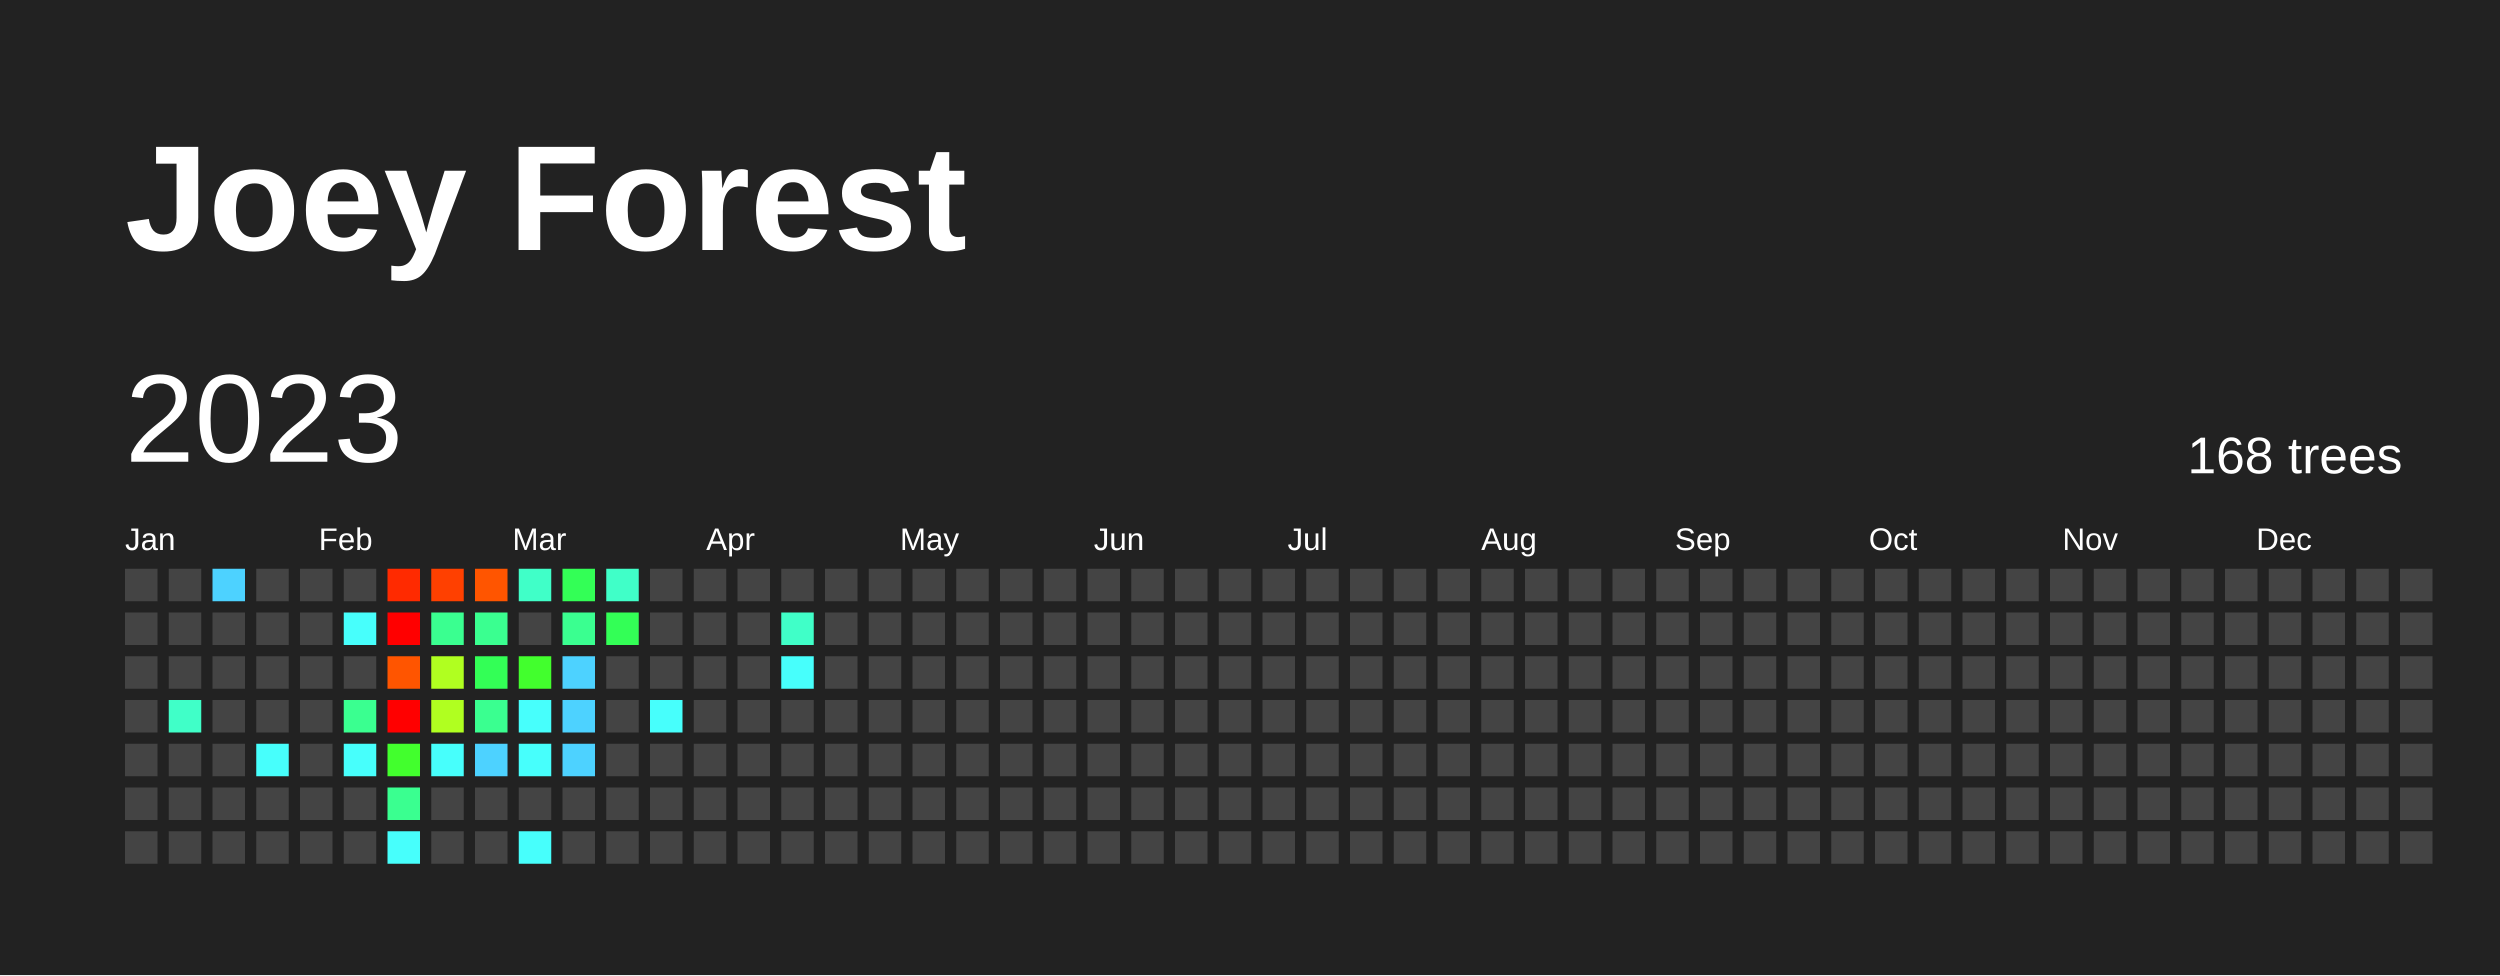
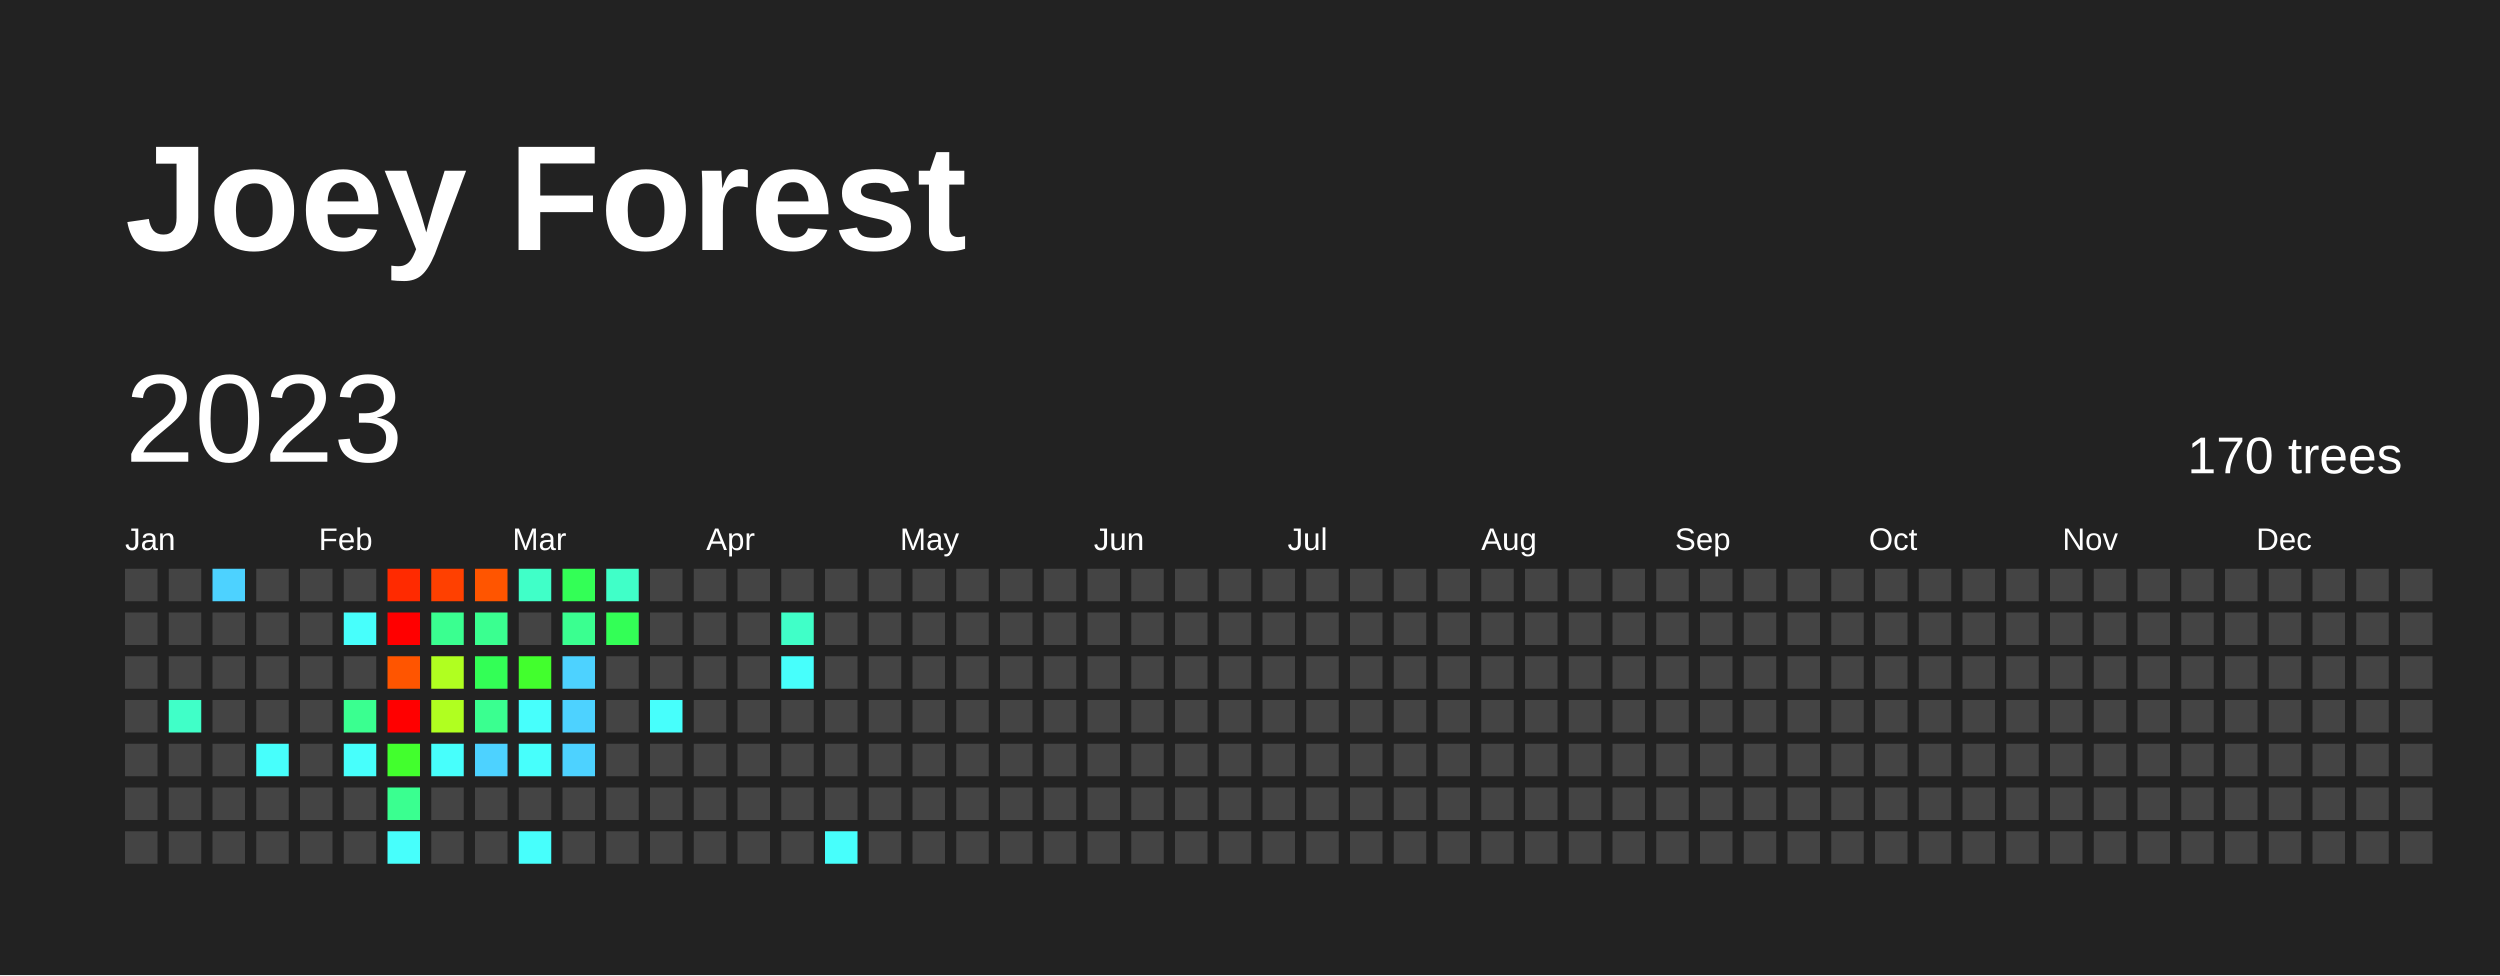
<svg xmlns="http://www.w3.org/2000/svg" baseProfile="full" height="78mm" version="1.1" viewBox="0,0,200,78" width="200mm">
  <defs />
  <rect fill="#222222" height="78" width="200" x="0" y="0" />
  <text fill="#FFFFFF" style="font-size:12px; font-family:Arial; font-weight:bold;" x="10" y="20">Joey Forest</text>
  <text dominant-baseline="hanging" fill="#FFFFFF" style="font-size:10.0px; font-family:Arial;" x="10" y="30">2023</text>
-   <text dominant-baseline="hanging" fill="#FFFFFF" style="font-size:4.125px; font-family:Arial;" x="175" y="35">168 trees</text>
+   <text dominant-baseline="hanging" fill="#FFFFFF" style="font-size:4.125px; font-family:Arial;" x="175" y="35">170 trees</text>
  <text fill="#FFFFFF" style="font-size:2.5px; font-family:Arial" x="10.0" y="44">Jan</text>
  <text fill="#FFFFFF" style="font-size:2.5px; font-family:Arial" x="25.5" y="44">Feb</text>
  <text fill="#FFFFFF" style="font-size:2.5px; font-family:Arial" x="41.0" y="44">Mar</text>
  <text fill="#FFFFFF" style="font-size:2.5px; font-family:Arial" x="56.5" y="44">Apr</text>
  <text fill="#FFFFFF" style="font-size:2.5px; font-family:Arial" x="72.0" y="44">May</text>
  <text fill="#FFFFFF" style="font-size:2.5px; font-family:Arial" x="87.5" y="44">Jun</text>
  <text fill="#FFFFFF" style="font-size:2.5px; font-family:Arial" x="103.0" y="44">Jul</text>
  <text fill="#FFFFFF" style="font-size:2.5px; font-family:Arial" x="118.5" y="44">Aug</text>
  <text fill="#FFFFFF" style="font-size:2.5px; font-family:Arial" x="134.0" y="44">Sep</text>
  <text fill="#FFFFFF" style="font-size:2.5px; font-family:Arial" x="149.5" y="44">Oct</text>
  <text fill="#FFFFFF" style="font-size:2.5px; font-family:Arial" x="165.0" y="44">Nov</text>
  <text fill="#FFFFFF" style="font-size:2.5px; font-family:Arial" x="180.5" y="44">Dec</text>
  <rect fill="#444444" height="2.6" width="2.6" x="10.0" y="45.5" />
  <rect fill="#444444" height="2.6" width="2.6" x="10.0" y="49.0" />
  <rect fill="#444444" height="2.6" width="2.6" x="10.0" y="52.5" />
  <rect fill="#444444" height="2.6" width="2.6" x="10.0" y="56.0" />
  <rect fill="#444444" height="2.6" width="2.6" x="10.0" y="59.5" />
  <rect fill="#444444" height="2.6" width="2.6" x="10.0" y="63.0" />
  <rect fill="#444444" height="2.6" width="2.6" x="10.0" y="66.5" />
  <rect fill="#444444" height="2.6" width="2.6" x="13.5" y="45.5" />
  <rect fill="#444444" height="2.6" width="2.6" x="13.5" y="49.0" />
  <rect fill="#444444" height="2.6" width="2.6" x="13.5" y="52.5" />
  <rect fill="#40ffc8" height="2.6" width="2.6" x="13.5" y="56.0" />
  <rect fill="#444444" height="2.6" width="2.6" x="13.5" y="59.5" />
  <rect fill="#444444" height="2.6" width="2.6" x="13.5" y="63.0" />
  <rect fill="#444444" height="2.6" width="2.6" x="13.5" y="66.5" />
  <rect fill="#4dd2ff" height="2.6" width="2.6" x="17.0" y="45.5" />
  <rect fill="#444444" height="2.6" width="2.6" x="17.0" y="49.0" />
  <rect fill="#444444" height="2.6" width="2.6" x="17.0" y="52.5" />
  <rect fill="#444444" height="2.6" width="2.6" x="17.0" y="56.0" />
  <rect fill="#444444" height="2.6" width="2.6" x="17.0" y="59.5" />
  <rect fill="#444444" height="2.6" width="2.6" x="17.0" y="63.0" />
  <rect fill="#444444" height="2.6" width="2.6" x="17.0" y="66.5" />
  <rect fill="#444444" height="2.6" width="2.6" x="20.5" y="45.5" />
  <rect fill="#444444" height="2.6" width="2.6" x="20.5" y="49.0" />
  <rect fill="#444444" height="2.6" width="2.6" x="20.5" y="52.5" />
  <rect fill="#444444" height="2.6" width="2.6" x="20.5" y="56.0" />
  <rect fill="#47fffc" height="2.6" width="2.6" x="20.5" y="59.5" />
  <rect fill="#444444" height="2.6" width="2.6" x="20.5" y="63.0" />
  <rect fill="#444444" height="2.6" width="2.6" x="20.5" y="66.5" />
  <rect fill="#444444" height="2.6" width="2.6" x="24.0" y="45.5" />
  <rect fill="#444444" height="2.6" width="2.6" x="24.0" y="49.0" />
  <rect fill="#444444" height="2.6" width="2.6" x="24.0" y="52.5" />
  <rect fill="#444444" height="2.6" width="2.6" x="24.0" y="56.0" />
  <rect fill="#444444" height="2.6" width="2.6" x="24.0" y="59.5" />
  <rect fill="#444444" height="2.6" width="2.6" x="24.0" y="63.0" />
  <rect fill="#444444" height="2.6" width="2.6" x="24.0" y="66.5" />
  <rect fill="#444444" height="2.6" width="2.6" x="27.5" y="45.5" />
  <rect fill="#47fffc" height="2.6" width="2.6" x="27.5" y="49.0" />
  <rect fill="#444444" height="2.6" width="2.6" x="27.5" y="52.5" />
  <rect fill="#3aff90" height="2.6" width="2.6" x="27.5" y="56.0" />
  <rect fill="#47fffc" height="2.6" width="2.6" x="27.5" y="59.5" />
  <rect fill="#444444" height="2.6" width="2.6" x="27.5" y="63.0" />
  <rect fill="#444444" height="2.6" width="2.6" x="27.5" y="66.5" />
  <rect fill="#ff2a00" height="2.6" width="2.6" x="31.0" y="45.5" />
  <rect fill="red" height="2.6" width="2.6" x="31.0" y="49.0" />
  <rect fill="#ff5500" height="2.6" width="2.6" x="31.0" y="52.5" />
  <rect fill="red" height="2.6" width="2.6" x="31.0" y="56.0" />
  <rect fill="#42ff2d" height="2.6" width="2.6" x="31.0" y="59.5" />
  <rect fill="#3aff90" height="2.6" width="2.6" x="31.0" y="63.0" />
  <rect fill="#47fffc" height="2.6" width="2.6" x="31.0" y="66.5" />
  <rect fill="#ff4000" height="2.6" width="2.6" x="34.5" y="45.5" />
  <rect fill="#3aff90" height="2.6" width="2.6" x="34.5" y="49.0" />
  <rect fill="#b0ff20" height="2.6" width="2.6" x="34.5" y="52.5" />
  <rect fill="#b0ff20" height="2.6" width="2.6" x="34.5" y="56.0" />
  <rect fill="#47fffc" height="2.6" width="2.6" x="34.5" y="59.5" />
  <rect fill="#444444" height="2.6" width="2.6" x="34.5" y="63.0" />
  <rect fill="#444444" height="2.6" width="2.6" x="34.5" y="66.5" />
  <rect fill="#ff5500" height="2.6" width="2.6" x="38.0" y="45.5" />
  <rect fill="#3aff90" height="2.6" width="2.6" x="38.0" y="49.0" />
  <rect fill="#33ff56" height="2.6" width="2.6" x="38.0" y="52.5" />
  <rect fill="#3aff90" height="2.6" width="2.6" x="38.0" y="56.0" />
  <rect fill="#4dd2ff" height="2.6" width="2.6" x="38.0" y="59.5" />
  <rect fill="#444444" height="2.6" width="2.6" x="38.0" y="63.0" />
  <rect fill="#444444" height="2.6" width="2.6" x="38.0" y="66.5" />
  <rect fill="#40ffc8" height="2.6" width="2.6" x="41.5" y="45.5" />
  <rect fill="#444444" height="2.6" width="2.6" x="41.5" y="49.0" />
  <rect fill="#42ff2d" height="2.6" width="2.6" x="41.5" y="52.5" />
  <rect fill="#47fffc" height="2.6" width="2.6" x="41.5" y="56.0" />
  <rect fill="#47fffc" height="2.6" width="2.6" x="41.5" y="59.5" />
  <rect fill="#444444" height="2.6" width="2.6" x="41.5" y="63.0" />
  <rect fill="#47fffc" height="2.6" width="2.6" x="41.5" y="66.5" />
  <rect fill="#33ff56" height="2.6" width="2.6" x="45.0" y="45.5" />
  <rect fill="#3aff90" height="2.6" width="2.6" x="45.0" y="49.0" />
  <rect fill="#4dd2ff" height="2.6" width="2.6" x="45.0" y="52.5" />
  <rect fill="#4dd2ff" height="2.6" width="2.6" x="45.0" y="56.0" />
  <rect fill="#4dd2ff" height="2.6" width="2.6" x="45.0" y="59.5" />
  <rect fill="#444444" height="2.6" width="2.6" x="45.0" y="63.0" />
  <rect fill="#444444" height="2.6" width="2.6" x="45.0" y="66.5" />
  <rect fill="#40ffc8" height="2.6" width="2.6" x="48.5" y="45.5" />
  <rect fill="#33ff56" height="2.6" width="2.6" x="48.5" y="49.0" />
  <rect fill="#444444" height="2.6" width="2.6" x="48.5" y="52.5" />
  <rect fill="#444444" height="2.6" width="2.6" x="48.5" y="56.0" />
  <rect fill="#444444" height="2.6" width="2.6" x="48.5" y="59.5" />
  <rect fill="#444444" height="2.6" width="2.6" x="48.5" y="63.0" />
  <rect fill="#444444" height="2.6" width="2.6" x="48.5" y="66.5" />
  <rect fill="#444444" height="2.6" width="2.6" x="52.0" y="45.5" />
  <rect fill="#444444" height="2.6" width="2.6" x="52.0" y="49.0" />
  <rect fill="#444444" height="2.6" width="2.6" x="52.0" y="52.5" />
  <rect fill="#47fffc" height="2.6" width="2.6" x="52.0" y="56.0" />
  <rect fill="#444444" height="2.6" width="2.6" x="52.0" y="59.5" />
  <rect fill="#444444" height="2.6" width="2.6" x="52.0" y="63.0" />
  <rect fill="#444444" height="2.6" width="2.6" x="52.0" y="66.5" />
  <rect fill="#444444" height="2.6" width="2.6" x="55.5" y="45.5" />
  <rect fill="#444444" height="2.6" width="2.6" x="55.5" y="49.0" />
  <rect fill="#444444" height="2.6" width="2.6" x="55.5" y="52.5" />
  <rect fill="#444444" height="2.6" width="2.6" x="55.5" y="56.0" />
  <rect fill="#444444" height="2.6" width="2.6" x="55.5" y="59.5" />
  <rect fill="#444444" height="2.6" width="2.6" x="55.5" y="63.0" />
  <rect fill="#444444" height="2.6" width="2.6" x="55.5" y="66.5" />
  <rect fill="#444444" height="2.6" width="2.6" x="59.0" y="45.5" />
  <rect fill="#444444" height="2.6" width="2.6" x="59.0" y="49.0" />
  <rect fill="#444444" height="2.6" width="2.6" x="59.0" y="52.5" />
  <rect fill="#444444" height="2.6" width="2.6" x="59.0" y="56.0" />
  <rect fill="#444444" height="2.6" width="2.6" x="59.0" y="59.5" />
  <rect fill="#444444" height="2.6" width="2.6" x="59.0" y="63.0" />
  <rect fill="#444444" height="2.6" width="2.6" x="59.0" y="66.5" />
  <rect fill="#444444" height="2.6" width="2.6" x="62.5" y="45.5" />
  <rect fill="#40ffc8" height="2.6" width="2.6" x="62.5" y="49.0" />
  <rect fill="#47fffc" height="2.6" width="2.6" x="62.5" y="52.5" />
  <rect fill="#444444" height="2.6" width="2.6" x="62.5" y="56.0" />
  <rect fill="#444444" height="2.6" width="2.6" x="62.5" y="59.5" />
  <rect fill="#444444" height="2.6" width="2.6" x="62.5" y="63.0" />
  <rect fill="#444444" height="2.6" width="2.6" x="62.5" y="66.5" />
  <rect fill="#444444" height="2.6" width="2.6" x="66.0" y="45.5" />
  <rect fill="#444444" height="2.6" width="2.6" x="66.0" y="49.0" />
  <rect fill="#444444" height="2.6" width="2.6" x="66.0" y="52.5" />
  <rect fill="#444444" height="2.6" width="2.6" x="66.0" y="56.0" />
  <rect fill="#444444" height="2.6" width="2.6" x="66.0" y="59.5" />
  <rect fill="#444444" height="2.6" width="2.6" x="66.0" y="63.0" />
-   <rect fill="#444444" height="2.6" width="2.6" x="66.0" y="66.5" />
+   <rect fill="#47fffc" height="2.6" width="2.6" x="66.0" y="66.5" />
  <rect fill="#444444" height="2.6" width="2.6" x="69.5" y="45.5" />
  <rect fill="#444444" height="2.6" width="2.6" x="69.5" y="49.0" />
  <rect fill="#444444" height="2.6" width="2.6" x="69.5" y="52.5" />
  <rect fill="#444444" height="2.6" width="2.6" x="69.5" y="56.0" />
  <rect fill="#444444" height="2.6" width="2.6" x="69.5" y="59.5" />
  <rect fill="#444444" height="2.6" width="2.6" x="69.5" y="63.0" />
  <rect fill="#444444" height="2.6" width="2.6" x="69.5" y="66.5" />
  <rect fill="#444444" height="2.6" width="2.6" x="73.0" y="45.5" />
  <rect fill="#444444" height="2.6" width="2.6" x="73.0" y="49.0" />
  <rect fill="#444444" height="2.6" width="2.6" x="73.0" y="52.5" />
  <rect fill="#444444" height="2.6" width="2.6" x="73.0" y="56.0" />
  <rect fill="#444444" height="2.6" width="2.6" x="73.0" y="59.5" />
  <rect fill="#444444" height="2.6" width="2.6" x="73.0" y="63.0" />
  <rect fill="#444444" height="2.6" width="2.6" x="73.0" y="66.5" />
  <rect fill="#444444" height="2.6" width="2.6" x="76.5" y="45.5" />
  <rect fill="#444444" height="2.6" width="2.6" x="76.5" y="49.0" />
  <rect fill="#444444" height="2.6" width="2.6" x="76.5" y="52.5" />
  <rect fill="#444444" height="2.6" width="2.6" x="76.5" y="56.0" />
  <rect fill="#444444" height="2.6" width="2.6" x="76.5" y="59.5" />
  <rect fill="#444444" height="2.6" width="2.6" x="76.5" y="63.0" />
  <rect fill="#444444" height="2.6" width="2.6" x="76.5" y="66.5" />
  <rect fill="#444444" height="2.6" width="2.6" x="80.0" y="45.5" />
  <rect fill="#444444" height="2.6" width="2.6" x="80.0" y="49.0" />
  <rect fill="#444444" height="2.6" width="2.6" x="80.0" y="52.5" />
  <rect fill="#444444" height="2.6" width="2.6" x="80.0" y="56.0" />
  <rect fill="#444444" height="2.6" width="2.6" x="80.0" y="59.5" />
  <rect fill="#444444" height="2.6" width="2.6" x="80.0" y="63.0" />
  <rect fill="#444444" height="2.6" width="2.6" x="80.0" y="66.5" />
  <rect fill="#444444" height="2.6" width="2.6" x="83.5" y="45.5" />
  <rect fill="#444444" height="2.6" width="2.6" x="83.5" y="49.0" />
  <rect fill="#444444" height="2.6" width="2.6" x="83.5" y="52.5" />
  <rect fill="#444444" height="2.6" width="2.6" x="83.5" y="56.0" />
  <rect fill="#444444" height="2.6" width="2.6" x="83.5" y="59.5" />
  <rect fill="#444444" height="2.6" width="2.6" x="83.5" y="63.0" />
  <rect fill="#444444" height="2.6" width="2.6" x="83.5" y="66.5" />
  <rect fill="#444444" height="2.6" width="2.6" x="87.0" y="45.5" />
  <rect fill="#444444" height="2.6" width="2.6" x="87.0" y="49.0" />
  <rect fill="#444444" height="2.6" width="2.6" x="87.0" y="52.5" />
  <rect fill="#444444" height="2.6" width="2.6" x="87.0" y="56.0" />
  <rect fill="#444444" height="2.6" width="2.6" x="87.0" y="59.5" />
  <rect fill="#444444" height="2.6" width="2.6" x="87.0" y="63.0" />
  <rect fill="#444444" height="2.6" width="2.6" x="87.0" y="66.5" />
  <rect fill="#444444" height="2.6" width="2.6" x="90.5" y="45.5" />
  <rect fill="#444444" height="2.6" width="2.6" x="90.5" y="49.0" />
  <rect fill="#444444" height="2.6" width="2.6" x="90.5" y="52.5" />
  <rect fill="#444444" height="2.6" width="2.6" x="90.5" y="56.0" />
  <rect fill="#444444" height="2.6" width="2.6" x="90.5" y="59.5" />
  <rect fill="#444444" height="2.6" width="2.6" x="90.5" y="63.0" />
  <rect fill="#444444" height="2.6" width="2.6" x="90.5" y="66.5" />
  <rect fill="#444444" height="2.6" width="2.6" x="94.0" y="45.5" />
  <rect fill="#444444" height="2.6" width="2.6" x="94.0" y="49.0" />
  <rect fill="#444444" height="2.6" width="2.6" x="94.0" y="52.5" />
  <rect fill="#444444" height="2.6" width="2.6" x="94.0" y="56.0" />
  <rect fill="#444444" height="2.6" width="2.6" x="94.0" y="59.5" />
  <rect fill="#444444" height="2.6" width="2.6" x="94.0" y="63.0" />
  <rect fill="#444444" height="2.6" width="2.6" x="94.0" y="66.5" />
  <rect fill="#444444" height="2.6" width="2.6" x="97.5" y="45.5" />
  <rect fill="#444444" height="2.6" width="2.6" x="97.5" y="49.0" />
  <rect fill="#444444" height="2.6" width="2.6" x="97.5" y="52.5" />
  <rect fill="#444444" height="2.6" width="2.6" x="97.5" y="56.0" />
  <rect fill="#444444" height="2.6" width="2.6" x="97.5" y="59.5" />
  <rect fill="#444444" height="2.6" width="2.6" x="97.5" y="63.0" />
  <rect fill="#444444" height="2.6" width="2.6" x="97.5" y="66.5" />
  <rect fill="#444444" height="2.6" width="2.6" x="101.0" y="45.5" />
  <rect fill="#444444" height="2.6" width="2.6" x="101.0" y="49.0" />
  <rect fill="#444444" height="2.6" width="2.6" x="101.0" y="52.5" />
  <rect fill="#444444" height="2.6" width="2.6" x="101.0" y="56.0" />
  <rect fill="#444444" height="2.6" width="2.6" x="101.0" y="59.5" />
  <rect fill="#444444" height="2.6" width="2.6" x="101.0" y="63.0" />
  <rect fill="#444444" height="2.6" width="2.6" x="101.0" y="66.5" />
  <rect fill="#444444" height="2.6" width="2.6" x="104.5" y="45.5" />
  <rect fill="#444444" height="2.6" width="2.6" x="104.5" y="49.0" />
  <rect fill="#444444" height="2.6" width="2.6" x="104.5" y="52.5" />
  <rect fill="#444444" height="2.6" width="2.6" x="104.5" y="56.0" />
  <rect fill="#444444" height="2.6" width="2.6" x="104.5" y="59.5" />
  <rect fill="#444444" height="2.6" width="2.6" x="104.5" y="63.0" />
  <rect fill="#444444" height="2.6" width="2.6" x="104.5" y="66.5" />
  <rect fill="#444444" height="2.6" width="2.6" x="108.0" y="45.5" />
  <rect fill="#444444" height="2.6" width="2.6" x="108.0" y="49.0" />
  <rect fill="#444444" height="2.6" width="2.6" x="108.0" y="52.5" />
  <rect fill="#444444" height="2.6" width="2.6" x="108.0" y="56.0" />
  <rect fill="#444444" height="2.6" width="2.6" x="108.0" y="59.5" />
  <rect fill="#444444" height="2.6" width="2.6" x="108.0" y="63.0" />
  <rect fill="#444444" height="2.6" width="2.6" x="108.0" y="66.5" />
  <rect fill="#444444" height="2.6" width="2.6" x="111.5" y="45.5" />
  <rect fill="#444444" height="2.6" width="2.6" x="111.5" y="49.0" />
  <rect fill="#444444" height="2.6" width="2.6" x="111.5" y="52.5" />
  <rect fill="#444444" height="2.6" width="2.6" x="111.5" y="56.0" />
  <rect fill="#444444" height="2.6" width="2.6" x="111.5" y="59.5" />
  <rect fill="#444444" height="2.6" width="2.6" x="111.5" y="63.0" />
  <rect fill="#444444" height="2.6" width="2.6" x="111.5" y="66.5" />
  <rect fill="#444444" height="2.6" width="2.6" x="115.0" y="45.5" />
  <rect fill="#444444" height="2.6" width="2.6" x="115.0" y="49.0" />
  <rect fill="#444444" height="2.6" width="2.6" x="115.0" y="52.5" />
  <rect fill="#444444" height="2.6" width="2.6" x="115.0" y="56.0" />
  <rect fill="#444444" height="2.6" width="2.6" x="115.0" y="59.5" />
  <rect fill="#444444" height="2.6" width="2.6" x="115.0" y="63.0" />
  <rect fill="#444444" height="2.6" width="2.6" x="115.0" y="66.5" />
  <rect fill="#444444" height="2.6" width="2.6" x="118.5" y="45.5" />
  <rect fill="#444444" height="2.6" width="2.6" x="118.5" y="49.0" />
  <rect fill="#444444" height="2.6" width="2.6" x="118.5" y="52.5" />
  <rect fill="#444444" height="2.6" width="2.6" x="118.5" y="56.0" />
  <rect fill="#444444" height="2.6" width="2.6" x="118.5" y="59.5" />
  <rect fill="#444444" height="2.6" width="2.6" x="118.5" y="63.0" />
  <rect fill="#444444" height="2.6" width="2.6" x="118.5" y="66.5" />
  <rect fill="#444444" height="2.6" width="2.6" x="122.0" y="45.5" />
  <rect fill="#444444" height="2.6" width="2.6" x="122.0" y="49.0" />
  <rect fill="#444444" height="2.6" width="2.6" x="122.0" y="52.5" />
  <rect fill="#444444" height="2.6" width="2.6" x="122.0" y="56.0" />
  <rect fill="#444444" height="2.6" width="2.6" x="122.0" y="59.5" />
  <rect fill="#444444" height="2.6" width="2.6" x="122.0" y="63.0" />
  <rect fill="#444444" height="2.6" width="2.6" x="122.0" y="66.5" />
  <rect fill="#444444" height="2.6" width="2.6" x="125.5" y="45.5" />
  <rect fill="#444444" height="2.6" width="2.6" x="125.5" y="49.0" />
  <rect fill="#444444" height="2.6" width="2.6" x="125.5" y="52.5" />
  <rect fill="#444444" height="2.6" width="2.6" x="125.5" y="56.0" />
  <rect fill="#444444" height="2.6" width="2.6" x="125.5" y="59.5" />
  <rect fill="#444444" height="2.6" width="2.6" x="125.5" y="63.0" />
  <rect fill="#444444" height="2.6" width="2.6" x="125.5" y="66.5" />
  <rect fill="#444444" height="2.6" width="2.6" x="129.0" y="45.5" />
  <rect fill="#444444" height="2.6" width="2.6" x="129.0" y="49.0" />
  <rect fill="#444444" height="2.6" width="2.6" x="129.0" y="52.5" />
  <rect fill="#444444" height="2.6" width="2.6" x="129.0" y="56.0" />
  <rect fill="#444444" height="2.6" width="2.6" x="129.0" y="59.5" />
  <rect fill="#444444" height="2.6" width="2.6" x="129.0" y="63.0" />
  <rect fill="#444444" height="2.6" width="2.6" x="129.0" y="66.5" />
  <rect fill="#444444" height="2.6" width="2.6" x="132.5" y="45.5" />
  <rect fill="#444444" height="2.6" width="2.6" x="132.5" y="49.0" />
  <rect fill="#444444" height="2.6" width="2.6" x="132.5" y="52.5" />
  <rect fill="#444444" height="2.6" width="2.6" x="132.5" y="56.0" />
  <rect fill="#444444" height="2.6" width="2.6" x="132.5" y="59.5" />
  <rect fill="#444444" height="2.6" width="2.6" x="132.5" y="63.0" />
  <rect fill="#444444" height="2.6" width="2.6" x="132.5" y="66.5" />
  <rect fill="#444444" height="2.6" width="2.6" x="136.0" y="45.5" />
  <rect fill="#444444" height="2.6" width="2.6" x="136.0" y="49.0" />
  <rect fill="#444444" height="2.6" width="2.6" x="136.0" y="52.5" />
  <rect fill="#444444" height="2.6" width="2.6" x="136.0" y="56.0" />
  <rect fill="#444444" height="2.6" width="2.6" x="136.0" y="59.5" />
  <rect fill="#444444" height="2.6" width="2.6" x="136.0" y="63.0" />
  <rect fill="#444444" height="2.6" width="2.6" x="136.0" y="66.5" />
  <rect fill="#444444" height="2.6" width="2.6" x="139.5" y="45.5" />
  <rect fill="#444444" height="2.6" width="2.6" x="139.5" y="49.0" />
  <rect fill="#444444" height="2.6" width="2.6" x="139.5" y="52.5" />
  <rect fill="#444444" height="2.6" width="2.6" x="139.5" y="56.0" />
  <rect fill="#444444" height="2.6" width="2.6" x="139.5" y="59.5" />
  <rect fill="#444444" height="2.6" width="2.6" x="139.5" y="63.0" />
  <rect fill="#444444" height="2.6" width="2.6" x="139.5" y="66.5" />
  <rect fill="#444444" height="2.6" width="2.6" x="143.0" y="45.5" />
  <rect fill="#444444" height="2.6" width="2.6" x="143.0" y="49.0" />
  <rect fill="#444444" height="2.6" width="2.6" x="143.0" y="52.5" />
  <rect fill="#444444" height="2.6" width="2.6" x="143.0" y="56.0" />
  <rect fill="#444444" height="2.6" width="2.6" x="143.0" y="59.5" />
  <rect fill="#444444" height="2.6" width="2.6" x="143.0" y="63.0" />
  <rect fill="#444444" height="2.6" width="2.6" x="143.0" y="66.5" />
  <rect fill="#444444" height="2.6" width="2.6" x="146.5" y="45.5" />
  <rect fill="#444444" height="2.6" width="2.6" x="146.5" y="49.0" />
  <rect fill="#444444" height="2.6" width="2.6" x="146.5" y="52.5" />
  <rect fill="#444444" height="2.6" width="2.6" x="146.5" y="56.0" />
  <rect fill="#444444" height="2.6" width="2.6" x="146.5" y="59.5" />
  <rect fill="#444444" height="2.6" width="2.6" x="146.5" y="63.0" />
  <rect fill="#444444" height="2.6" width="2.6" x="146.5" y="66.5" />
  <rect fill="#444444" height="2.6" width="2.6" x="150.0" y="45.5" />
  <rect fill="#444444" height="2.6" width="2.6" x="150.0" y="49.0" />
  <rect fill="#444444" height="2.6" width="2.6" x="150.0" y="52.5" />
  <rect fill="#444444" height="2.6" width="2.6" x="150.0" y="56.0" />
  <rect fill="#444444" height="2.6" width="2.6" x="150.0" y="59.5" />
  <rect fill="#444444" height="2.6" width="2.6" x="150.0" y="63.0" />
  <rect fill="#444444" height="2.6" width="2.6" x="150.0" y="66.5" />
  <rect fill="#444444" height="2.6" width="2.6" x="153.5" y="45.5" />
  <rect fill="#444444" height="2.6" width="2.6" x="153.5" y="49.0" />
  <rect fill="#444444" height="2.6" width="2.6" x="153.5" y="52.5" />
  <rect fill="#444444" height="2.6" width="2.6" x="153.5" y="56.0" />
  <rect fill="#444444" height="2.6" width="2.6" x="153.5" y="59.5" />
  <rect fill="#444444" height="2.6" width="2.6" x="153.5" y="63.0" />
  <rect fill="#444444" height="2.6" width="2.6" x="153.5" y="66.5" />
  <rect fill="#444444" height="2.6" width="2.6" x="157.0" y="45.5" />
  <rect fill="#444444" height="2.6" width="2.6" x="157.0" y="49.0" />
  <rect fill="#444444" height="2.6" width="2.6" x="157.0" y="52.5" />
  <rect fill="#444444" height="2.6" width="2.6" x="157.0" y="56.0" />
  <rect fill="#444444" height="2.6" width="2.6" x="157.0" y="59.5" />
  <rect fill="#444444" height="2.6" width="2.6" x="157.0" y="63.0" />
  <rect fill="#444444" height="2.6" width="2.6" x="157.0" y="66.5" />
  <rect fill="#444444" height="2.6" width="2.6" x="160.5" y="45.5" />
  <rect fill="#444444" height="2.6" width="2.6" x="160.5" y="49.0" />
  <rect fill="#444444" height="2.6" width="2.6" x="160.5" y="52.5" />
  <rect fill="#444444" height="2.6" width="2.6" x="160.5" y="56.0" />
  <rect fill="#444444" height="2.6" width="2.6" x="160.5" y="59.5" />
  <rect fill="#444444" height="2.6" width="2.6" x="160.5" y="63.0" />
  <rect fill="#444444" height="2.6" width="2.6" x="160.5" y="66.5" />
  <rect fill="#444444" height="2.6" width="2.6" x="164.0" y="45.5" />
  <rect fill="#444444" height="2.6" width="2.6" x="164.0" y="49.0" />
  <rect fill="#444444" height="2.6" width="2.6" x="164.0" y="52.5" />
  <rect fill="#444444" height="2.6" width="2.6" x="164.0" y="56.0" />
  <rect fill="#444444" height="2.6" width="2.6" x="164.0" y="59.5" />
  <rect fill="#444444" height="2.6" width="2.6" x="164.0" y="63.0" />
  <rect fill="#444444" height="2.6" width="2.6" x="164.0" y="66.5" />
  <rect fill="#444444" height="2.6" width="2.6" x="167.5" y="45.5" />
  <rect fill="#444444" height="2.6" width="2.6" x="167.5" y="49.0" />
  <rect fill="#444444" height="2.6" width="2.6" x="167.5" y="52.5" />
  <rect fill="#444444" height="2.6" width="2.6" x="167.5" y="56.0" />
  <rect fill="#444444" height="2.6" width="2.6" x="167.5" y="59.5" />
  <rect fill="#444444" height="2.6" width="2.6" x="167.5" y="63.0" />
  <rect fill="#444444" height="2.6" width="2.6" x="167.5" y="66.5" />
  <rect fill="#444444" height="2.6" width="2.6" x="171.0" y="45.5" />
  <rect fill="#444444" height="2.6" width="2.6" x="171.0" y="49.0" />
  <rect fill="#444444" height="2.6" width="2.6" x="171.0" y="52.5" />
  <rect fill="#444444" height="2.6" width="2.6" x="171.0" y="56.0" />
  <rect fill="#444444" height="2.6" width="2.6" x="171.0" y="59.5" />
  <rect fill="#444444" height="2.6" width="2.6" x="171.0" y="63.0" />
  <rect fill="#444444" height="2.6" width="2.6" x="171.0" y="66.5" />
  <rect fill="#444444" height="2.6" width="2.6" x="174.5" y="45.5" />
  <rect fill="#444444" height="2.6" width="2.6" x="174.5" y="49.0" />
  <rect fill="#444444" height="2.6" width="2.6" x="174.5" y="52.5" />
  <rect fill="#444444" height="2.6" width="2.6" x="174.5" y="56.0" />
  <rect fill="#444444" height="2.6" width="2.6" x="174.5" y="59.5" />
  <rect fill="#444444" height="2.6" width="2.6" x="174.5" y="63.0" />
  <rect fill="#444444" height="2.6" width="2.6" x="174.5" y="66.5" />
  <rect fill="#444444" height="2.6" width="2.6" x="178.0" y="45.5" />
  <rect fill="#444444" height="2.6" width="2.6" x="178.0" y="49.0" />
  <rect fill="#444444" height="2.6" width="2.6" x="178.0" y="52.5" />
  <rect fill="#444444" height="2.6" width="2.6" x="178.0" y="56.0" />
  <rect fill="#444444" height="2.6" width="2.6" x="178.0" y="59.5" />
  <rect fill="#444444" height="2.6" width="2.6" x="178.0" y="63.0" />
  <rect fill="#444444" height="2.6" width="2.6" x="178.0" y="66.5" />
  <rect fill="#444444" height="2.6" width="2.6" x="181.5" y="45.5" />
  <rect fill="#444444" height="2.6" width="2.6" x="181.5" y="49.0" />
  <rect fill="#444444" height="2.6" width="2.6" x="181.5" y="52.5" />
  <rect fill="#444444" height="2.6" width="2.6" x="181.5" y="56.0" />
  <rect fill="#444444" height="2.6" width="2.6" x="181.5" y="59.5" />
  <rect fill="#444444" height="2.6" width="2.6" x="181.5" y="63.0" />
  <rect fill="#444444" height="2.6" width="2.6" x="181.5" y="66.5" />
  <rect fill="#444444" height="2.6" width="2.6" x="185.0" y="45.5" />
  <rect fill="#444444" height="2.6" width="2.6" x="185.0" y="49.0" />
  <rect fill="#444444" height="2.6" width="2.6" x="185.0" y="52.5" />
  <rect fill="#444444" height="2.6" width="2.6" x="185.0" y="56.0" />
  <rect fill="#444444" height="2.6" width="2.6" x="185.0" y="59.5" />
  <rect fill="#444444" height="2.6" width="2.6" x="185.0" y="63.0" />
  <rect fill="#444444" height="2.6" width="2.6" x="185.0" y="66.5" />
  <rect fill="#444444" height="2.6" width="2.6" x="188.5" y="45.5" />
  <rect fill="#444444" height="2.6" width="2.6" x="188.5" y="49.0" />
  <rect fill="#444444" height="2.6" width="2.6" x="188.5" y="52.5" />
  <rect fill="#444444" height="2.6" width="2.6" x="188.5" y="56.0" />
  <rect fill="#444444" height="2.6" width="2.6" x="188.5" y="59.5" />
  <rect fill="#444444" height="2.6" width="2.6" x="188.5" y="63.0" />
  <rect fill="#444444" height="2.6" width="2.6" x="188.5" y="66.5" />
  <rect fill="#444444" height="2.6" width="2.6" x="192.0" y="45.5" />
  <rect fill="#444444" height="2.6" width="2.6" x="192.0" y="49.0" />
  <rect fill="#444444" height="2.6" width="2.6" x="192.0" y="52.5" />
  <rect fill="#444444" height="2.6" width="2.6" x="192.0" y="56.0" />
  <rect fill="#444444" height="2.6" width="2.6" x="192.0" y="59.5" />
  <rect fill="#444444" height="2.6" width="2.6" x="192.0" y="63.0" />
  <rect fill="#444444" height="2.6" width="2.6" x="192.0" y="66.5" />
</svg>
